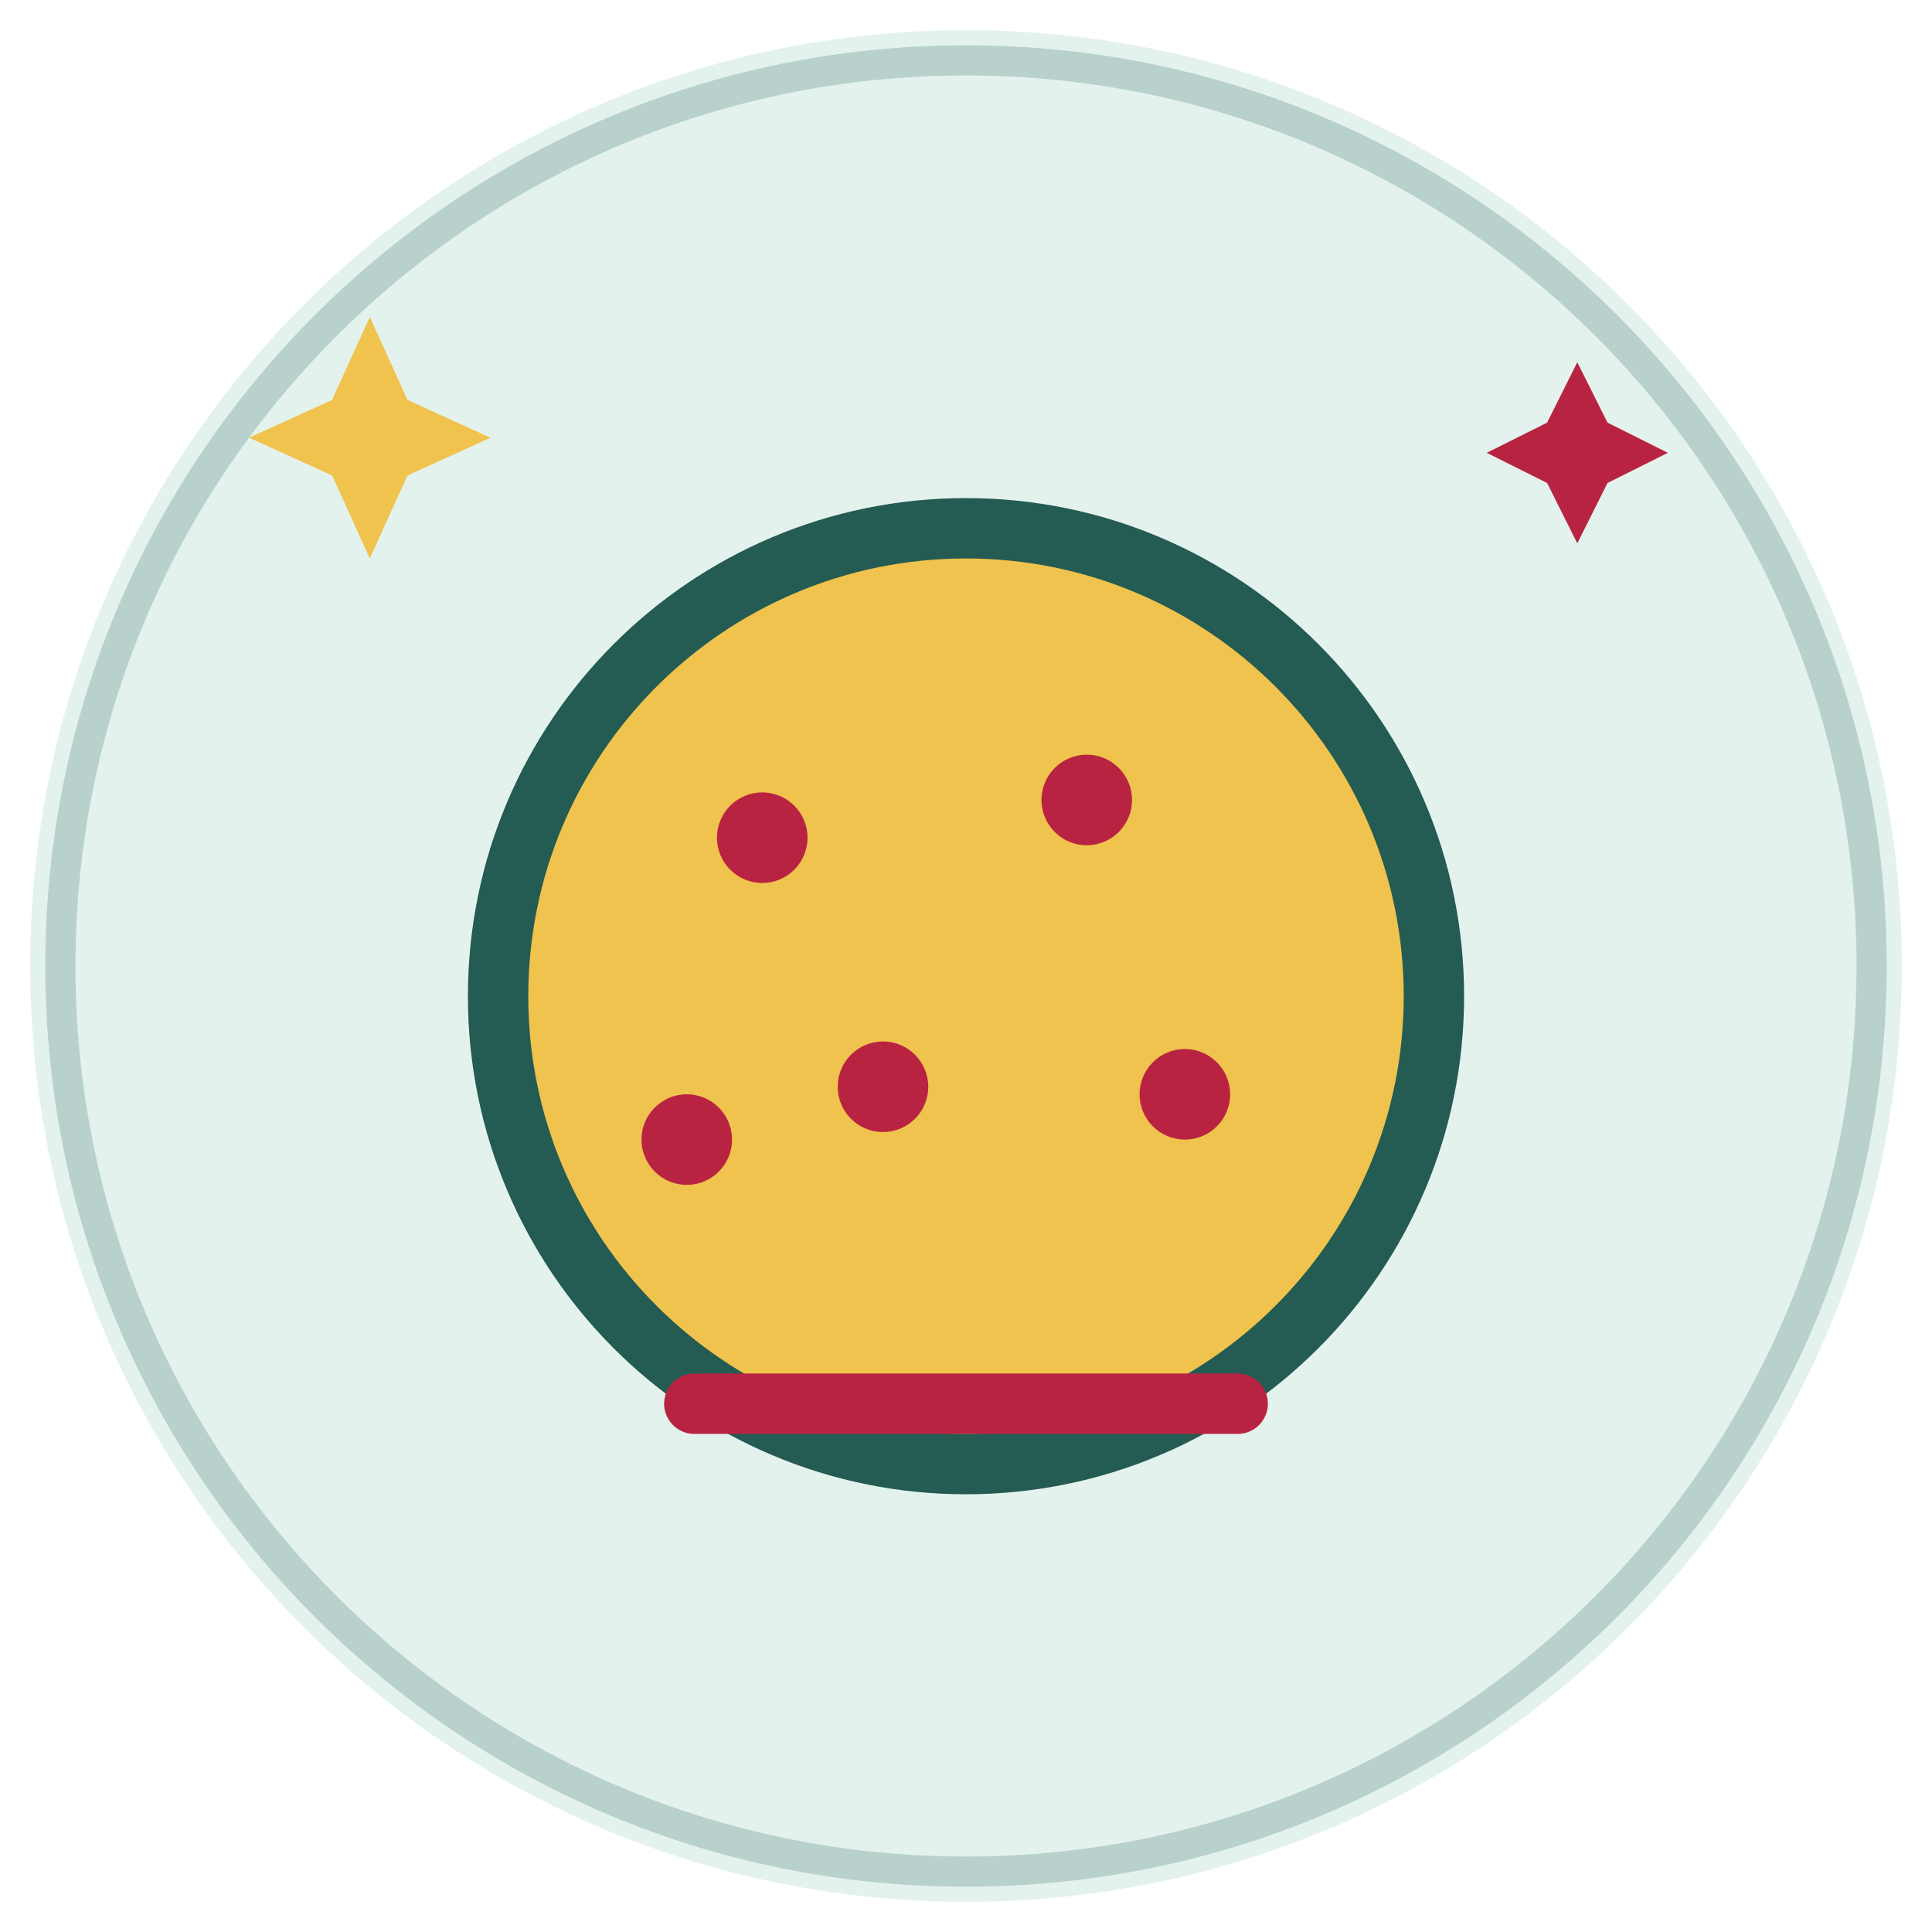
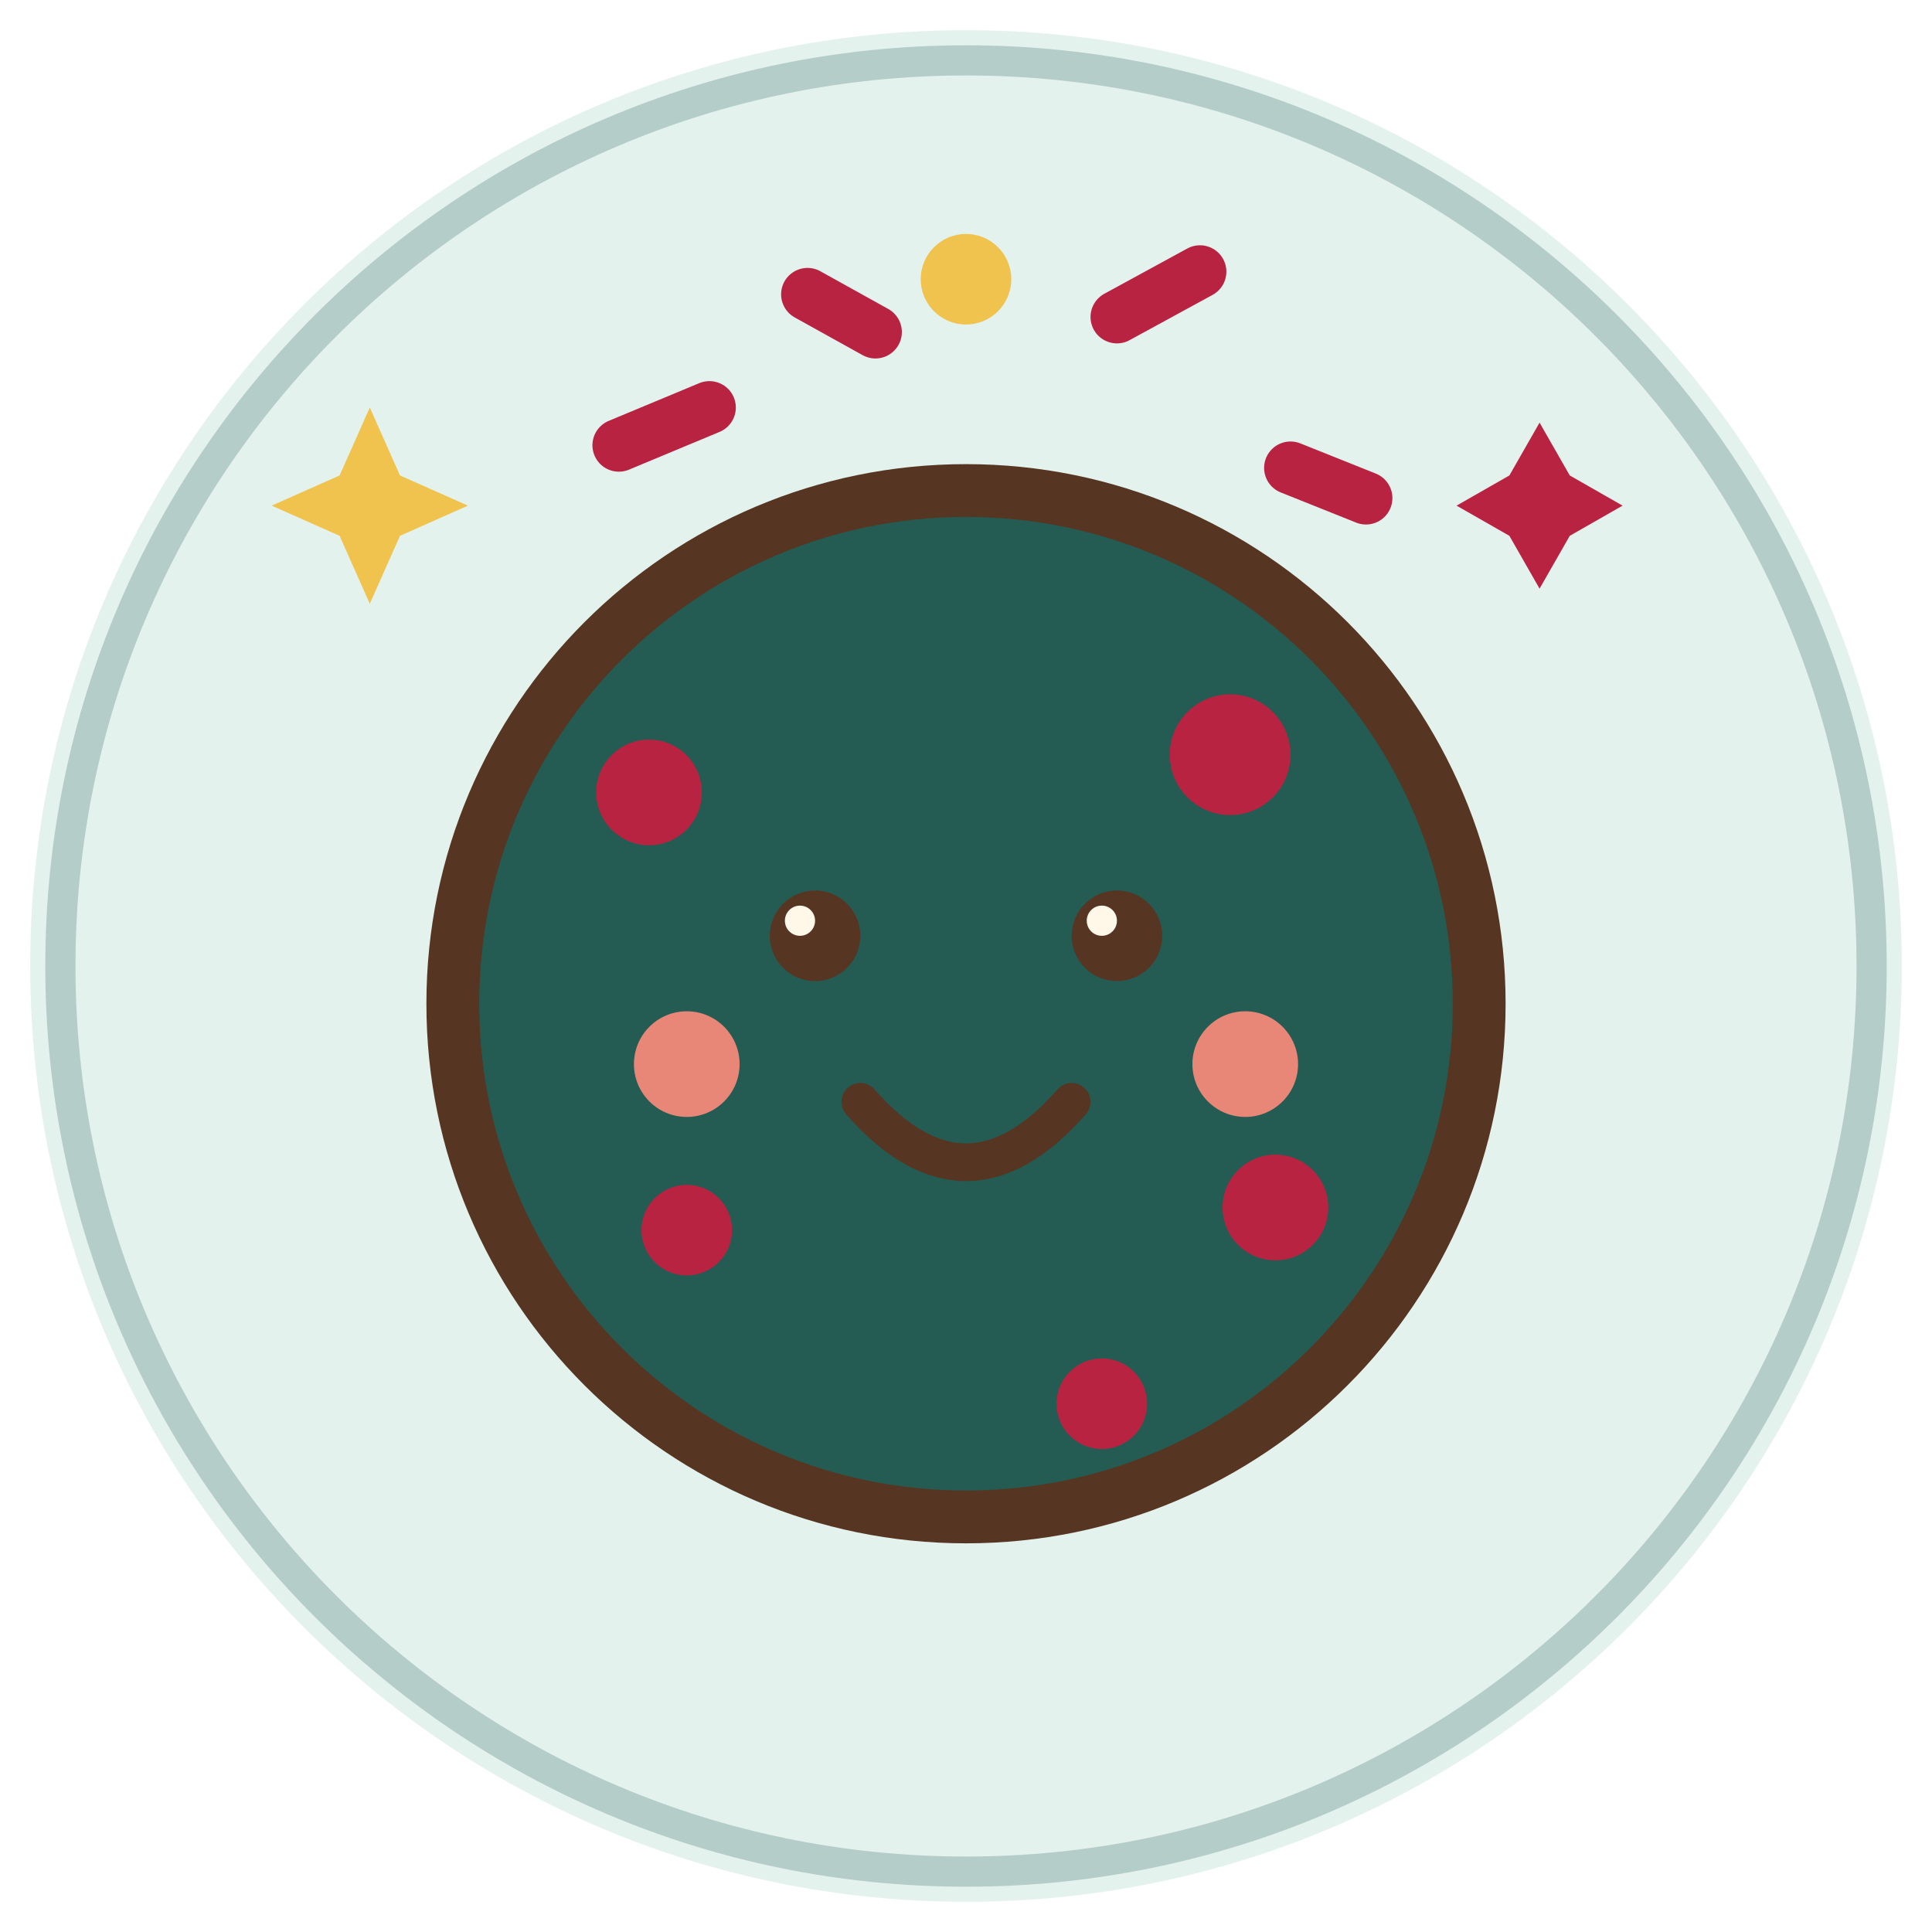
<svg xmlns="http://www.w3.org/2000/svg" viewBox="0 0 256 256" role="img" aria-labelledby="title">
  <circle cx="128" cy="128" r="124" fill="#e4f2ee" />
-   <circle cx="128" cy="128" r="120" fill="none" stroke="#245b52" stroke-opacity=".22" stroke-width="4" />
-   <path d="M49 42l5 11 11 5-11 5-5 11-5-11-11-5 11-5z" fill="#efc34d" />
-   <path d="M209 48l4 8 8 4-8 4-4 8-4-8-8-4 8-4z" fill="#b92342" />
-   <circle cx="128" cy="132" r="62" fill="#efc34d" stroke="#245b52" stroke-width="8" />
-   <g fill="#b92342">
-     <circle cx="101" cy="111" r="6" />
-     <circle cx="144" cy="106" r="6" />
-     <circle cx="117" cy="144" r="6" />
-     <circle cx="157" cy="145" r="6" />
-     <circle cx="91" cy="151" r="6" />
-   </g>
-   <path d="M92 186h72" stroke="#b92342" stroke-width="8" stroke-linecap="round" />
+   <circle cx="128" cy="128" r="120" fill="none" stroke="#245b52" stroke-opacity=".24" stroke-width="4" />
+   <path d="M49 54l4 9 9 4-9 4-4 9-4-9-9-4 9-4z" fill="#efc34d" />
+   <path d="M204 56l4 7 7 4-7 4-4 7-4-7-7-4 7-4z" fill="#b92342" />
+   <circle cx="128" cy="133" r="68" fill="#245b52" stroke="#563622" stroke-width="7" />
+   <circle cx="86" cy="105" r="7" fill="#b92342" />
+   <circle cx="163" cy="100" r="8" fill="#b92342" />
+   <circle cx="91" cy="163" r="6" fill="#b92342" />
+   <circle cx="169" cy="160" r="7" fill="#b92342" />
+   <circle cx="146" cy="186" r="6" fill="#b92342" />
+   <path d="M82 59l12-5M107 39l9 5M148 42l11-6M171 62l10 4" stroke="#b92342" stroke-width="7" stroke-linecap="round" />
+   <circle cx="128" cy="37" r="6" fill="#efc34d" />
+   <circle cx="108" cy="124" r="6" fill="#563622" />
+   <circle cx="148" cy="124" r="6" fill="#563622" />
+   <circle cx="106" cy="122" r="2" fill="#fff8e9" />
+   <circle cx="146" cy="122" r="2" fill="#fff8e9" />
+   <circle cx="91" cy="141" r="7" fill="#e88778" />
+   <circle cx="165" cy="141" r="7" fill="#e88778" />
+   <path d="M114 146q14 16 28 0" fill="none" stroke="#563622" stroke-width="5" stroke-linecap="round" />
</svg>
